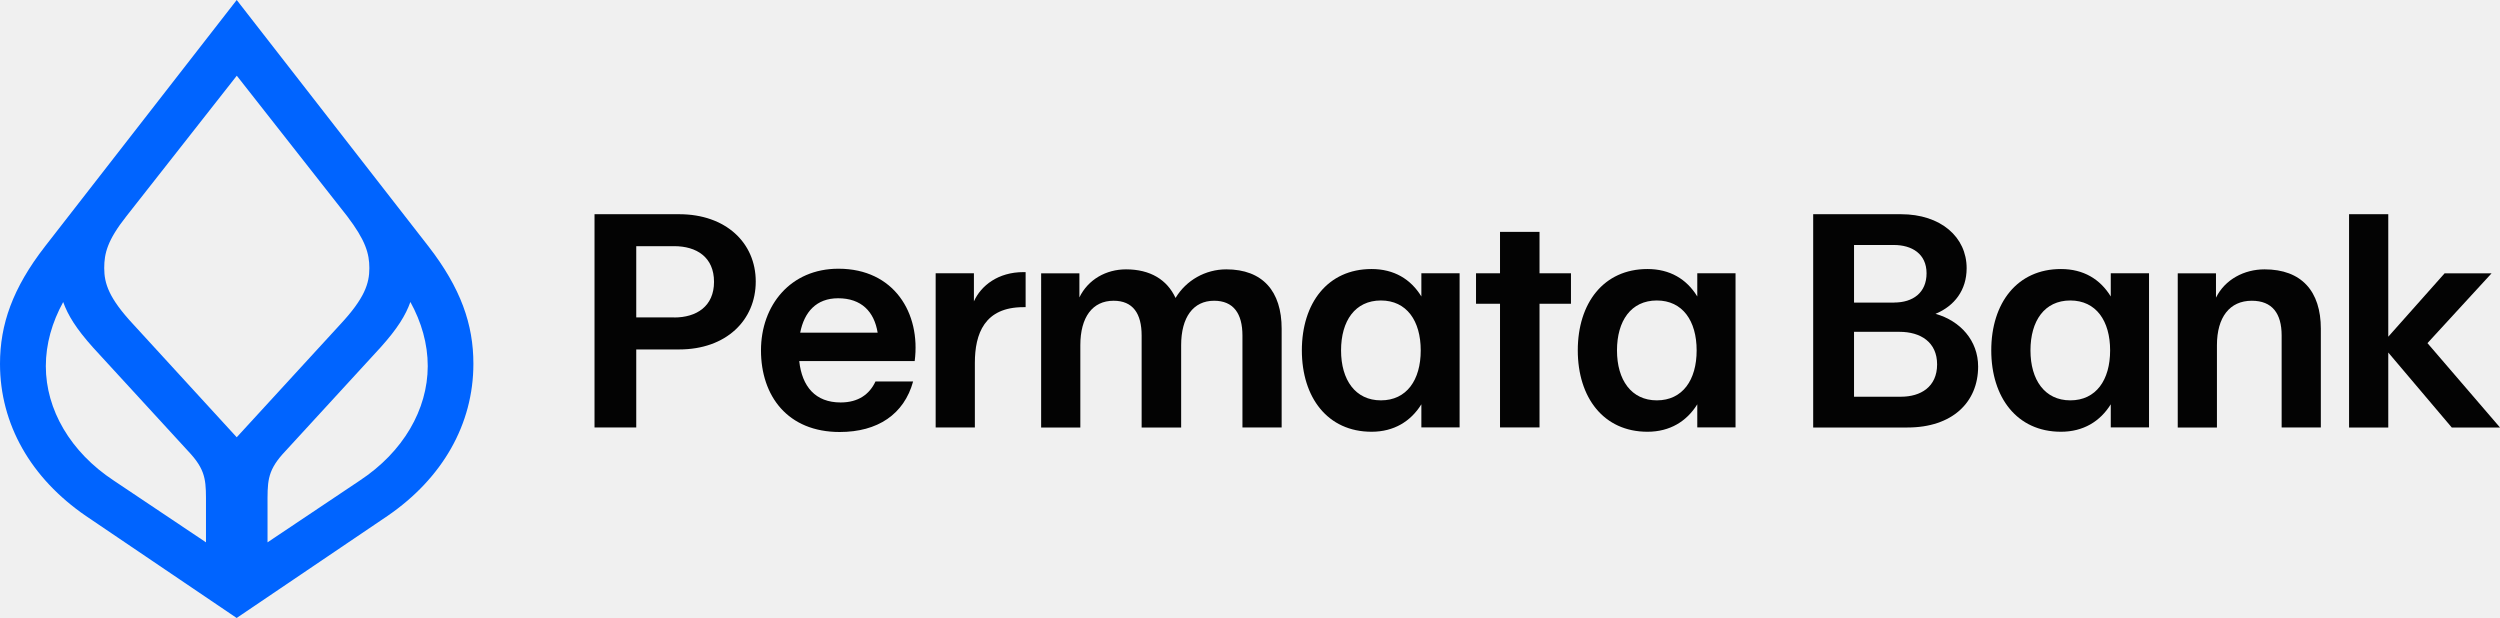
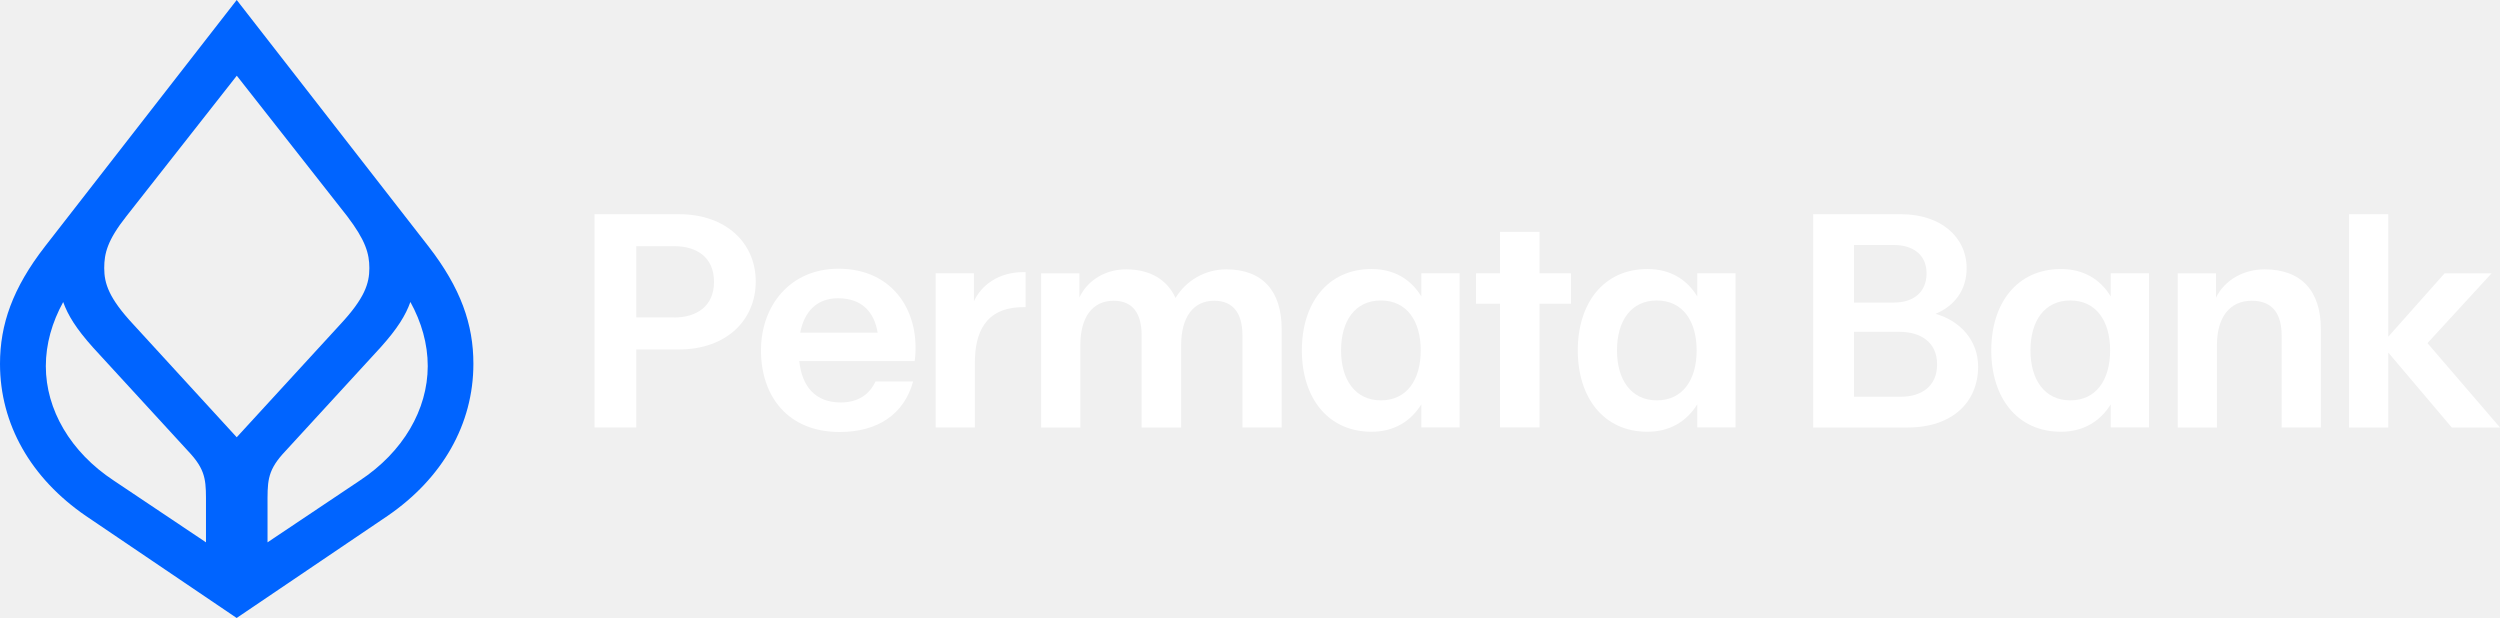
<svg xmlns="http://www.w3.org/2000/svg" width="512" height="126.562" viewBox="0 0 512 126.562" fill="none" version="1.1" id="svg26">
  <defs id="defs30">
    <style id="style939">
      .cls-1 {
        fill: #0064ff;
      }
    </style>
  </defs>
-   <path d="m 121.758,43.871 h 17.337 c 9.554,0 15.682,5.86 15.682,13.784 0,7.924 -6.051,13.911 -15.682,13.911 H 130.304 v 15.974 h -8.546 z m 16.316,21.15 c 4.59,0 8.158,-2.304 8.158,-7.303 0,-5.05 -3.568,-7.303 -8.158,-7.303 H 130.304 v 14.594 h 7.77 z" fill="white" id="path2" style="fill:#030303;fill-opacity:1;stroke-width:2.876" />
-   <path d="m 155.85,71.754 c 0,-9.24 6.051,-16.721 15.863,-16.721 11.403,0 16.884,9.113 15.617,18.91 h -23.646 c 0.569,5.24 3.31,8.481 8.481,8.481 3.633,0 5.921,-1.684 7.137,-4.304 h 7.705 c -1.849,6.734 -7.266,10.354 -15.036,10.354 -10.64,0 -16.122,-7.354 -16.122,-16.721 z m 23.892,-3.62 c -0.698,-4.304 -3.31,-7.05 -8.093,-7.05 -4.46,0 -6.942,2.81 -7.77,7.05 z" fill="white" id="path4" style="fill:#030303;fill-opacity:1;stroke-width:2.876" />
-   <path d="m 191.623,55.971 h 7.835 v 5.746 c 1.461,-3.24 4.977,-5.987 10.136,-5.987 h 0.453 v 7.177 h -0.453 c -7.964,0 -9.942,5.43 -9.942,11.417 v 13.227 h -8.029 z" fill="white" id="path6" style="fill:#030303;fill-opacity:1;stroke-width:2.876" />
-   <path d="m 213.226,55.973 h 7.834 v 4.936 c 1.784,-3.683 5.482,-5.746 9.554,-5.746 4.965,0 8.416,2.127 10.136,5.86 2.172,-3.62 6.115,-5.86 10.394,-5.86 7.46,0 11.338,4.494 11.338,12.164 v 20.214 h -8.029 V 68.706 c 0,-4.494 -1.849,-7.113 -5.805,-7.113 -4.266,0 -6.749,3.367 -6.749,9.113 v 16.847 h -8.093 V 68.706 c 0,-4.494 -1.784,-7.113 -5.74,-7.113 -4.331,0 -6.813,3.367 -6.813,9.113 v 16.847 h -8.029 z" fill="white" id="path8" style="fill:#030303;fill-opacity:1;stroke-width:2.876" />
-   <path d="m 266.621,71.753 c 0,-9.67 5.288,-16.657 14.273,-16.657 4.59,0 8.03,2.063 10.201,5.62 v -4.747 h 7.832 v 31.568 h -7.832 v -4.734 c -2.172,3.493 -5.612,5.62 -10.201,5.62 -8.985,0 -14.273,-7 -14.273,-16.67 z m 16.186,10.24 c 5.288,0 8.159,-4.177 8.159,-10.227 0,-6.05 -2.871,-10.227 -8.159,-10.227 -5.288,0 -8.158,4.177 -8.158,10.227 0,6.05 2.935,10.227 8.158,10.227 z" fill="white" id="path10" style="fill:#030303;fill-opacity:1;stroke-width:2.876" />
-   <path d="m 307.203,62.209 h -4.913 v -6.24 h 4.913 v -8.481 h 8.091 v 8.481 h 6.44 v 6.24 h -6.44 v 25.328 h -8.091 z" fill="white" id="path12" style="fill:#030303;fill-opacity:1;stroke-width:2.876" />
-   <path d="m 323.13,71.753 c 0,-9.67 5.287,-16.657 14.273,-16.657 4.591,0 8.028,2.063 10.2,5.62 v -4.747 h 7.835 v 31.568 h -7.835 v -4.734 c -2.172,3.493 -5.609,5.62 -10.2,5.62 -8.986,0 -14.273,-7 -14.273,-16.67 z m 16.186,10.24 c 5.287,0 8.157,-4.177 8.157,-10.227 0,-6.05 -2.871,-10.227 -8.157,-10.227 -5.287,0 -8.157,4.177 -8.157,10.227 0,6.05 2.934,10.227 8.157,10.227 z" fill="white" id="path14" style="fill:#030303;fill-opacity:1;stroke-width:2.876" />
-   <path d="m 371.352,43.871 h 17.972 c 8.157,0 13.444,4.683 13.444,11.05 0,4.494 -2.482,7.734 -6.374,9.354 5.094,1.43 8.727,5.493 8.727,10.797 0,7.303 -5.287,12.48 -14.465,12.48 H 371.341 V 43.871 Z m 16.574,18.087 c 3.829,0 6.633,-2 6.633,-5.987 0,-3.987 -3,-5.797 -6.696,-5.797 h -8.157 v 11.797 h 8.221 z m 1.398,19.29 c 4.018,0 7.395,-2 7.395,-6.62 0,-4.557 -3.377,-6.67 -7.706,-6.67 h -9.308 V 81.248 Z" fill="white" id="path16" style="fill:#030303;fill-opacity:1;stroke-width:2.876" />
-   <path d="m 407.811,71.753 c 0,-9.67 5.287,-16.657 14.273,-16.657 4.588,0 8.028,2.063 10.2,5.62 v -4.747 h 7.835 v 31.568 h -7.835 v -4.734 c -2.172,3.493 -5.612,5.62 -10.2,5.62 -8.986,0 -14.273,-7 -14.273,-16.67 z m 16.186,10.24 c 5.287,0 8.157,-4.177 8.157,-10.227 0,-6.05 -2.871,-10.227 -8.157,-10.227 -5.287,0 -8.157,4.177 -8.157,10.227 0,6.05 2.934,10.227 8.157,10.227 z" fill="white" id="path18" style="fill:#030303;fill-opacity:1;stroke-width:2.876" />
-   <path d="m 446.001,55.973 h 7.832 v 4.987 c 1.85,-3.747 5.805,-5.797 9.944,-5.797 7.588,0 11.531,4.494 11.531,12.164 v 20.214 h -8.028 V 68.706 c 0,-4.494 -1.913,-7.113 -6.115,-7.113 -4.525,0 -7.136,3.367 -7.136,9.113 v 16.847 h -8.028 z" fill="white" id="path20" style="fill:#030303;fill-opacity:1;stroke-width:2.876" />
-   <path d="m 489.118,72.198 v 15.354 h -8.031 V 43.871 h 8.031 v 25.087 l 11.532,-12.974 h 9.619 L 497.146,70.274 512,87.552 h -9.878 z" fill="white" id="path22" style="fill:#030303;fill-opacity:1;stroke-width:2.876" />
+   <path d="m 121.758,43.871 h 17.337 c 9.554,0 15.682,5.86 15.682,13.784 0,7.924 -6.051,13.911 -15.682,13.911 H 130.304 v 15.974 h -8.546 z m 16.316,21.15 c 4.59,0 8.158,-2.304 8.158,-7.303 0,-5.05 -3.568,-7.303 -8.158,-7.303 H 130.304 v 14.594 h 7.77 z" fill="white" id="path2" style="fill:#ffffff;fill-opacity:1;stroke-width:2.876" />
+   <path d="m 155.85,71.754 c 0,-9.24 6.051,-16.721 15.863,-16.721 11.403,0 16.884,9.113 15.617,18.91 h -23.646 c 0.569,5.24 3.31,8.481 8.481,8.481 3.633,0 5.921,-1.684 7.137,-4.304 h 7.705 c -1.849,6.734 -7.266,10.354 -15.036,10.354 -10.64,0 -16.122,-7.354 -16.122,-16.721 z m 23.892,-3.62 c -0.698,-4.304 -3.31,-7.05 -8.093,-7.05 -4.46,0 -6.942,2.81 -7.77,7.05 z" fill="white" id="path4" style="fill:#ffffff;fill-opacity:1;stroke-width:2.876" />
+   <path d="m 191.623,55.971 h 7.835 v 5.746 c 1.461,-3.24 4.977,-5.987 10.136,-5.987 h 0.453 v 7.177 h -0.453 c -7.964,0 -9.942,5.43 -9.942,11.417 v 13.227 h -8.029 z" fill="white" id="path6" style="fill:#ffffff;fill-opacity:1;stroke-width:2.876" />
+   <path d="m 213.226,55.973 h 7.834 v 4.936 c 1.784,-3.683 5.482,-5.746 9.554,-5.746 4.965,0 8.416,2.127 10.136,5.86 2.172,-3.62 6.115,-5.86 10.394,-5.86 7.46,0 11.338,4.494 11.338,12.164 v 20.214 h -8.029 V 68.706 c 0,-4.494 -1.849,-7.113 -5.805,-7.113 -4.266,0 -6.749,3.367 -6.749,9.113 v 16.847 h -8.093 V 68.706 c 0,-4.494 -1.784,-7.113 -5.74,-7.113 -4.331,0 -6.813,3.367 -6.813,9.113 v 16.847 h -8.029 z" fill="white" id="path8" style="fill:#ffffff;fill-opacity:1;stroke-width:2.876" />
+   <path d="m 266.621,71.753 c 0,-9.67 5.288,-16.657 14.273,-16.657 4.59,0 8.03,2.063 10.201,5.62 v -4.747 h 7.832 v 31.568 h -7.832 v -4.734 c -2.172,3.493 -5.612,5.62 -10.201,5.62 -8.985,0 -14.273,-7 -14.273,-16.67 z m 16.186,10.24 c 5.288,0 8.159,-4.177 8.159,-10.227 0,-6.05 -2.871,-10.227 -8.159,-10.227 -5.288,0 -8.158,4.177 -8.158,10.227 0,6.05 2.935,10.227 8.158,10.227 z" fill="white" id="path10" style="fill:#ffffff;fill-opacity:1;stroke-width:2.876" />
+   <path d="m 307.203,62.209 h -4.913 v -6.24 h 4.913 v -8.481 h 8.091 v 8.481 h 6.44 v 6.24 h -6.44 v 25.328 h -8.091 z" fill="white" id="path12" style="fill:#ffffff;fill-opacity:1;stroke-width:2.876" />
+   <path d="m 323.13,71.753 c 0,-9.67 5.287,-16.657 14.273,-16.657 4.591,0 8.028,2.063 10.2,5.62 v -4.747 h 7.835 v 31.568 h -7.835 v -4.734 c -2.172,3.493 -5.609,5.62 -10.2,5.62 -8.986,0 -14.273,-7 -14.273,-16.67 z m 16.186,10.24 c 5.287,0 8.157,-4.177 8.157,-10.227 0,-6.05 -2.871,-10.227 -8.157,-10.227 -5.287,0 -8.157,4.177 -8.157,10.227 0,6.05 2.934,10.227 8.157,10.227 z" fill="white" id="path14" style="fill:#ffffff;fill-opacity:1;stroke-width:2.876" />
+   <path d="m 371.352,43.871 h 17.972 c 8.157,0 13.444,4.683 13.444,11.05 0,4.494 -2.482,7.734 -6.374,9.354 5.094,1.43 8.727,5.493 8.727,10.797 0,7.303 -5.287,12.48 -14.465,12.48 H 371.341 V 43.871 Z m 16.574,18.087 c 3.829,0 6.633,-2 6.633,-5.987 0,-3.987 -3,-5.797 -6.696,-5.797 h -8.157 v 11.797 h 8.221 z m 1.398,19.29 c 4.018,0 7.395,-2 7.395,-6.62 0,-4.557 -3.377,-6.67 -7.706,-6.67 h -9.308 V 81.248 Z" fill="white" id="path16" style="fill:#ffffff;fill-opacity:1;stroke-width:2.876" />
+   <path d="m 407.811,71.753 c 0,-9.67 5.287,-16.657 14.273,-16.657 4.588,0 8.028,2.063 10.2,5.62 v -4.747 h 7.835 v 31.568 h -7.835 v -4.734 c -2.172,3.493 -5.612,5.62 -10.2,5.62 -8.986,0 -14.273,-7 -14.273,-16.67 z m 16.186,10.24 c 5.287,0 8.157,-4.177 8.157,-10.227 0,-6.05 -2.871,-10.227 -8.157,-10.227 -5.287,0 -8.157,4.177 -8.157,10.227 0,6.05 2.934,10.227 8.157,10.227 z" fill="white" id="path18" style="fill:#ffffff;fill-opacity:1;stroke-width:2.876" />
+   <path d="m 446.001,55.973 h 7.832 v 4.987 c 1.85,-3.747 5.805,-5.797 9.944,-5.797 7.588,0 11.531,4.494 11.531,12.164 v 20.214 h -8.028 V 68.706 c 0,-4.494 -1.913,-7.113 -6.115,-7.113 -4.525,0 -7.136,3.367 -7.136,9.113 v 16.847 h -8.028 z" fill="white" id="path20" style="fill:#ffffff;fill-opacity:1;stroke-width:2.876" />
+   <path d="m 489.118,72.198 v 15.354 h -8.031 V 43.871 h 8.031 v 25.087 l 11.532,-12.974 h 9.619 L 497.146,70.274 512,87.552 h -9.878 z" fill="white" id="path22" style="fill:#ffffff;fill-opacity:1;stroke-width:2.876" />
  <path d="M 87.757,50.465 48.481,0 9.218,50.465 C 2.586,59.009 0,66.439 0,74.514 0,86.855 6.309,97.931 17.608,105.677 L 48.468,126.562 79.341,105.677 C 90.653,97.931 96.95,86.843 96.95,74.514 96.962,66.452 94.377,59.009 87.757,50.465 Z M 42.185,103.626 v 7.443 L 23.284,98.412 C 14.402,92.564 9.386,83.856 9.386,74.995 c 0,-4.582 1.293,-9.012 3.555,-13.138 0.97,2.683 2.586,5.379 6.141,9.341 l 20.039,21.834 c 3.219,3.633 3.064,5.848 3.064,10.594 z M 27.318,66.452 c -5.016,-5.379 -5.973,-8.379 -5.973,-11.544 0,-3.012 0.646,-5.696 4.525,-10.607 l 22.625,-28.796 22.624,28.796 c 3.724,4.911 4.525,7.595 4.525,10.607 0,3.164 -0.97,6.177 -5.973,11.544 L 48.481,89.551 Z M 73.691,98.412 54.79,111.069 v -7.443 c 0,-4.747 -0.155,-6.961 3.077,-10.607 l 20.039,-21.834 c 3.555,-3.949 5.171,-6.645 6.141,-9.341 2.262,4.114 3.555,8.543 3.555,13.138 -0.013,8.873 -5.016,17.569 -13.911,23.429 z" fill="white" id="path24" style="fill:#0064ff;fill-opacity:1;stroke-width:2.876" />
</svg>
